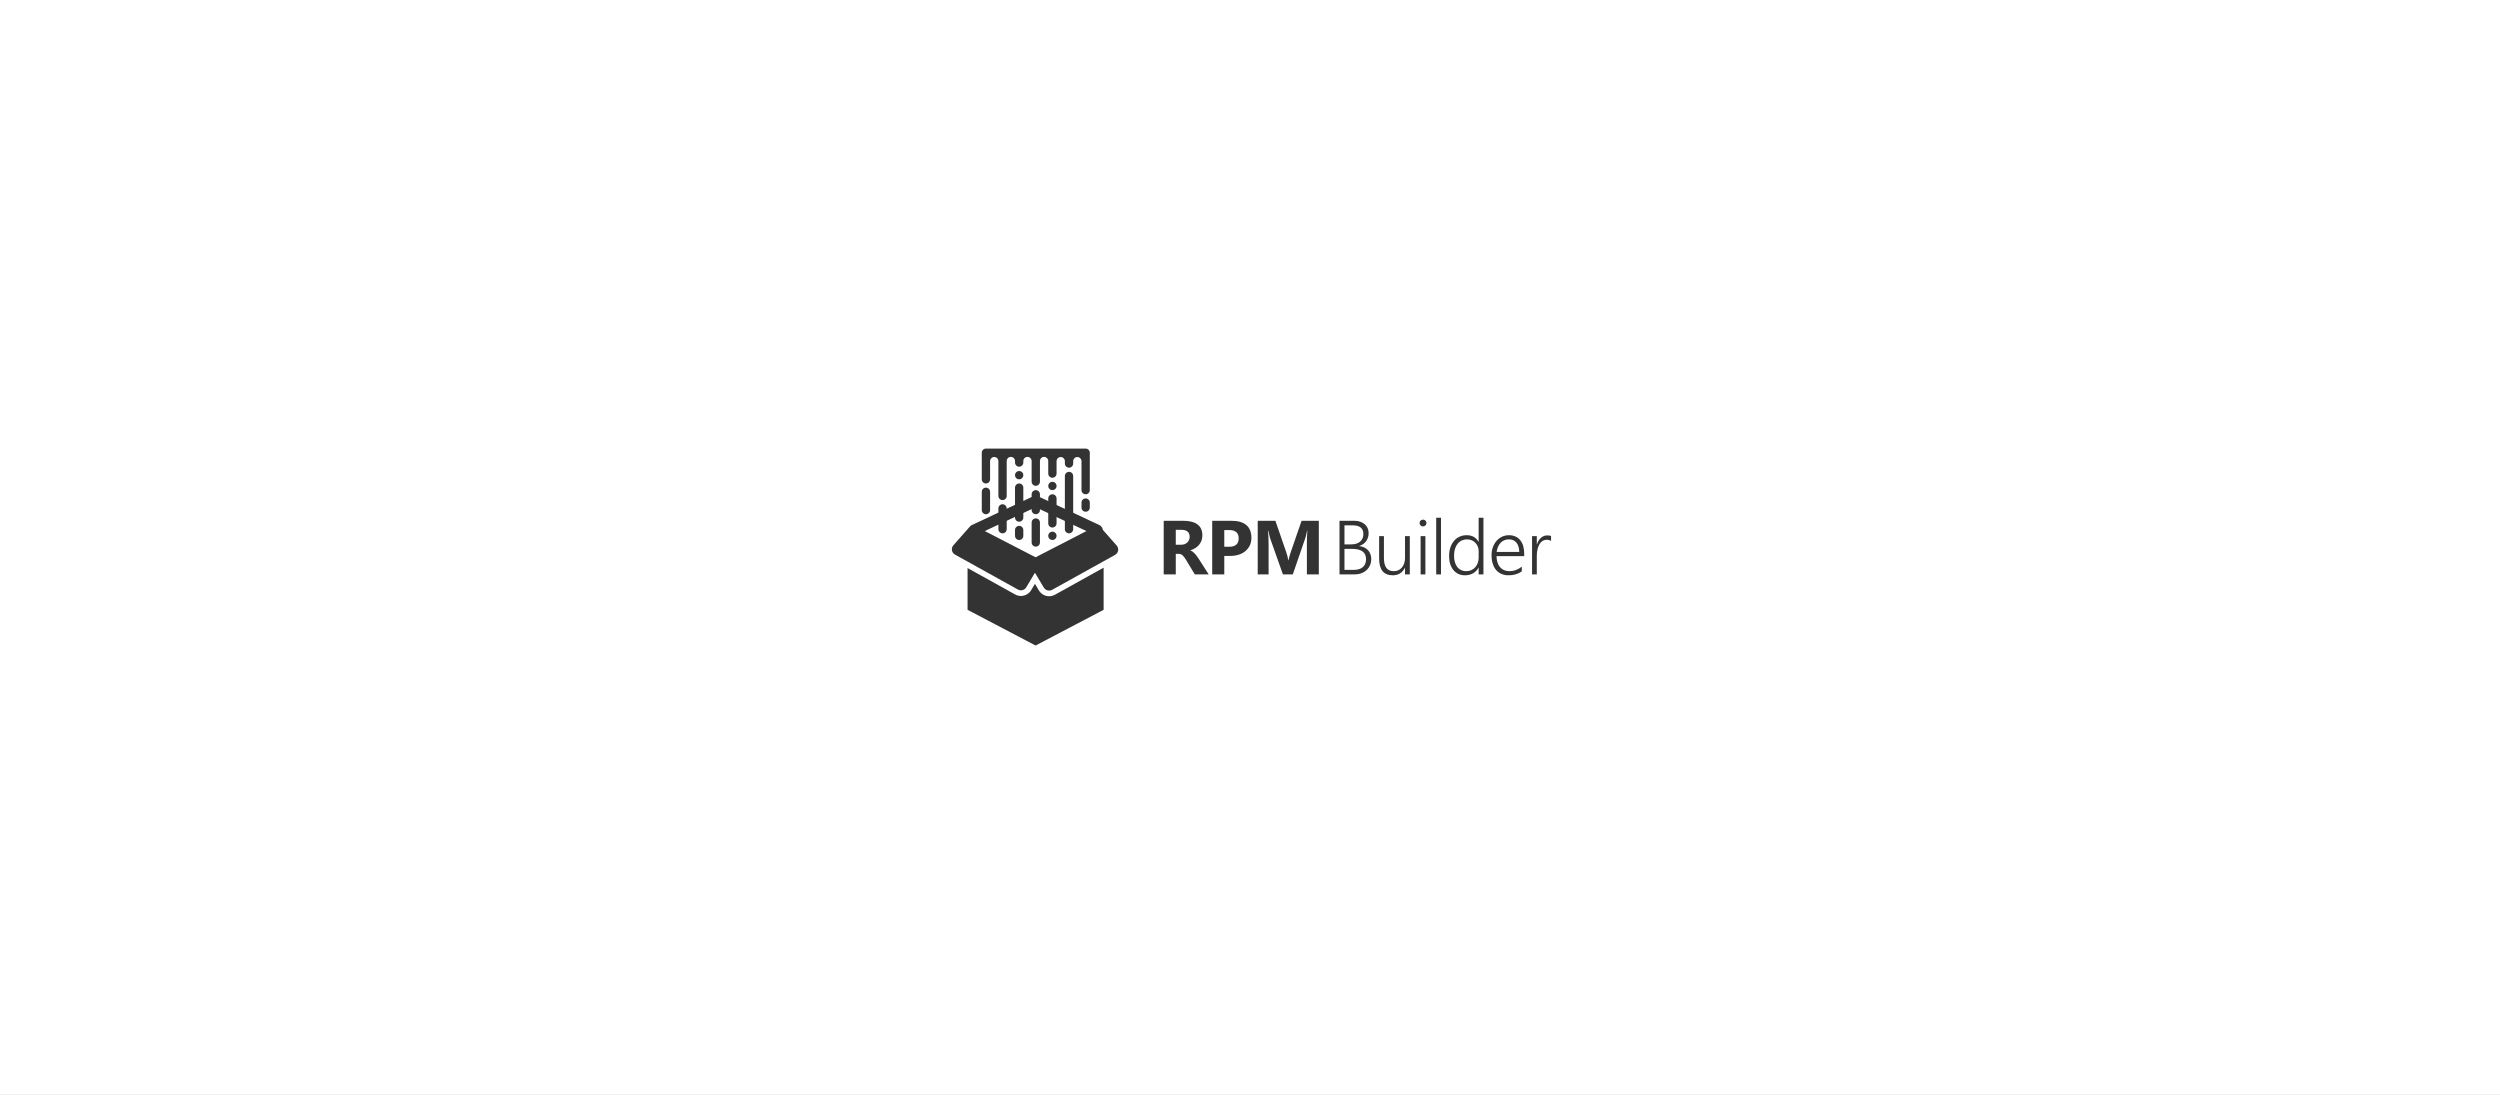
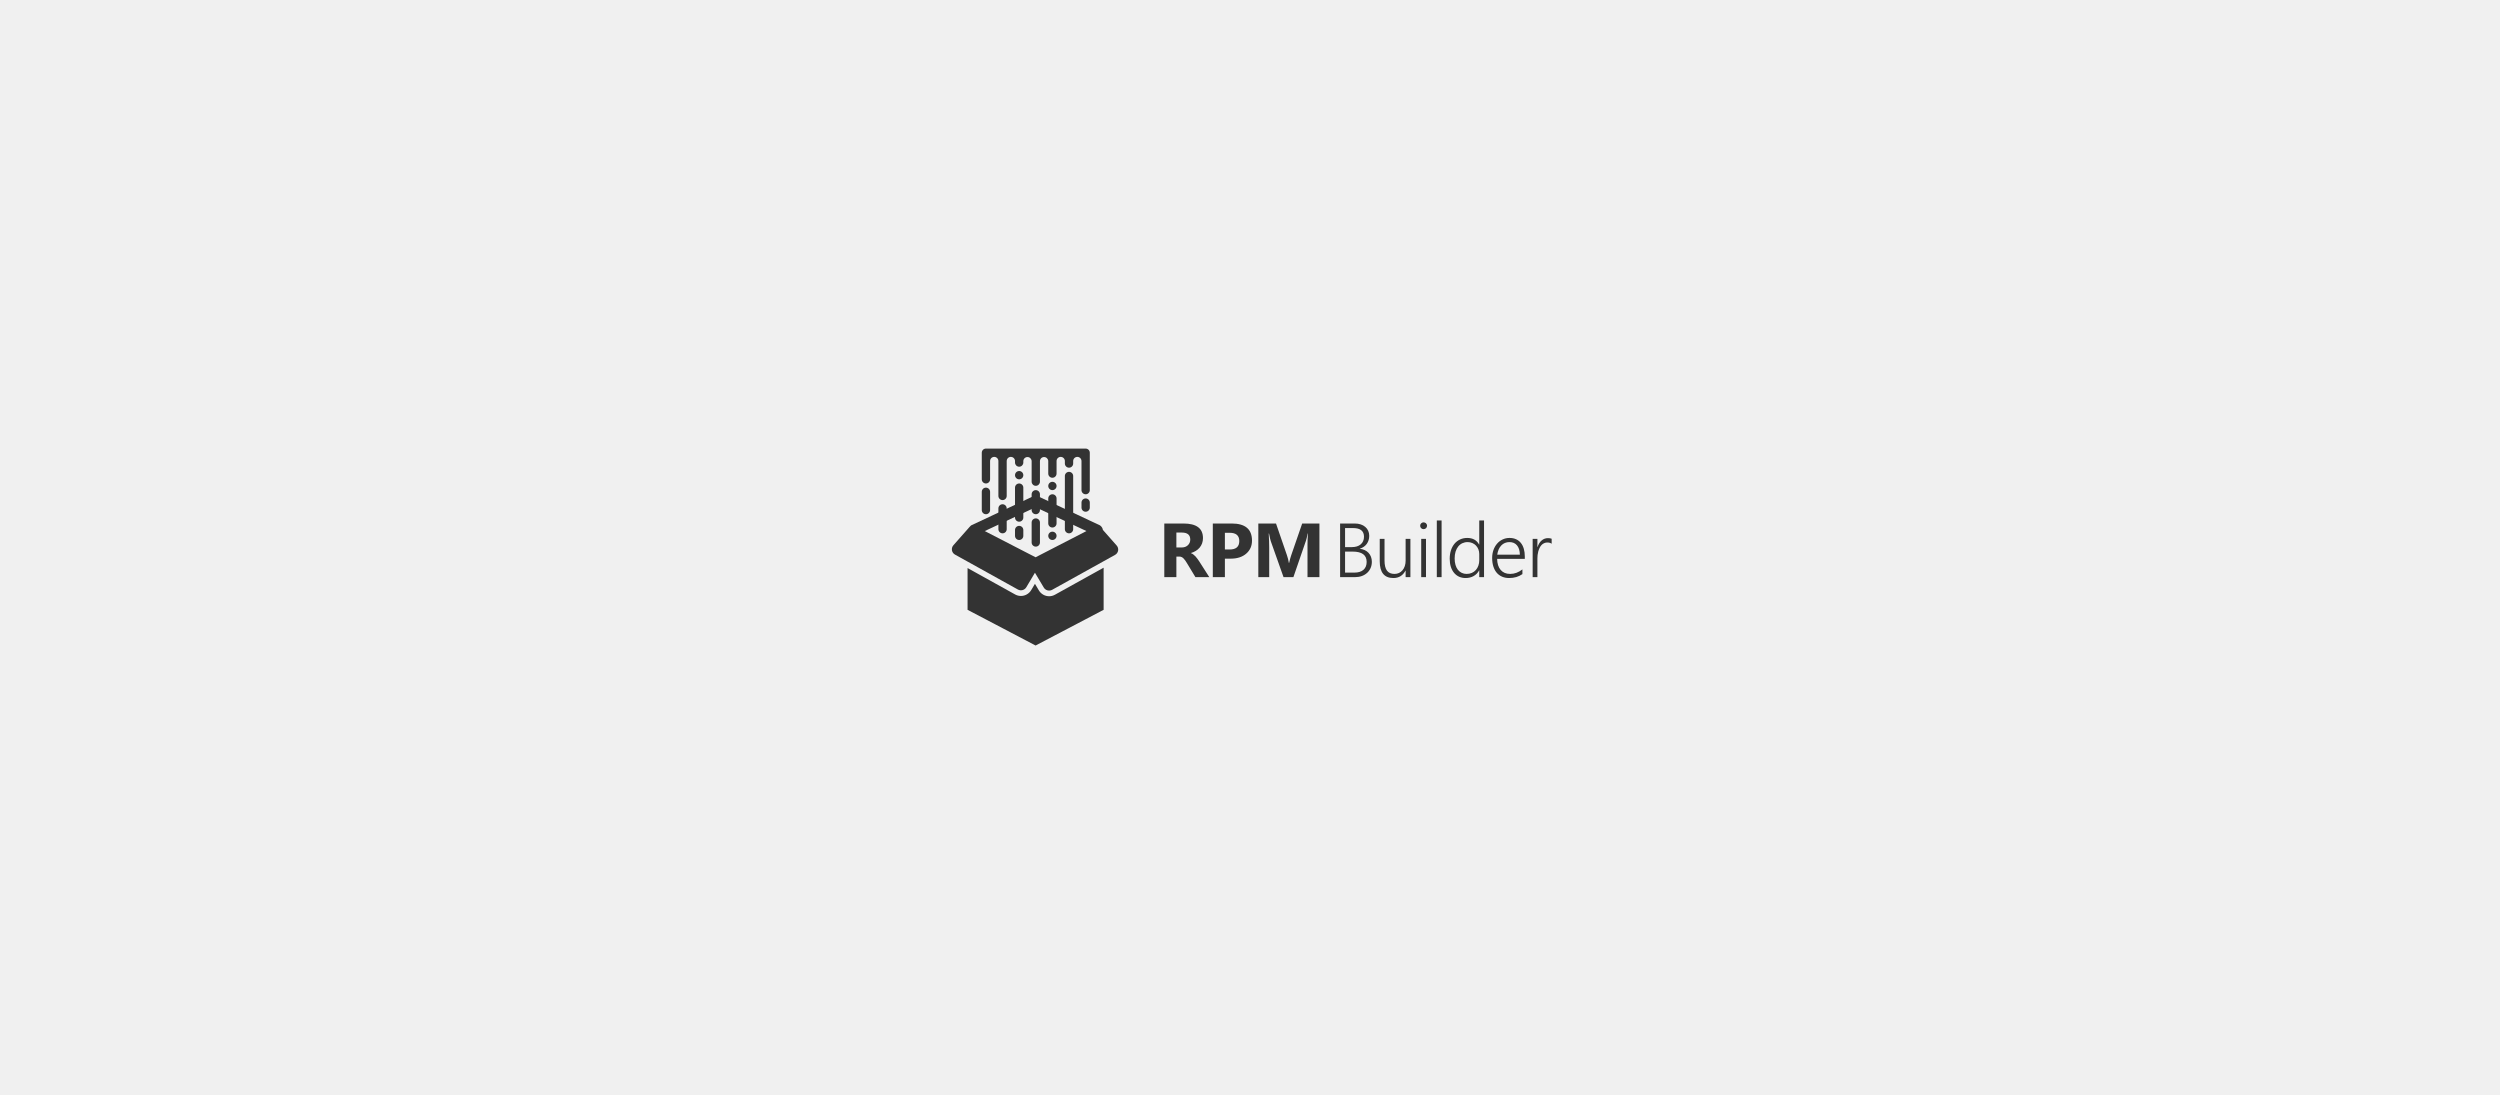
<svg xmlns="http://www.w3.org/2000/svg" width="914" height="400" fill="none">
-   <path fill="#fff" d="M0 0h914v400H0z" />
-   <path d="M441.897 210h-5.072l-3.049-5.045a16.654 16.654 0 00-.656-1.025 5.098 5.098 0 00-.643-.766 2.214 2.214 0 00-.669-.492 1.601 1.601 0 00-.752-.178h-1.19V210h-4.416v-19.605h7c4.758 0 7.137 1.777 7.137 5.332a5.57 5.57 0 01-.315 1.9 5.291 5.291 0 01-.888 1.559 5.621 5.621 0 01-1.395 1.203 7.063 7.063 0 01-1.805.793v.054c.292.091.575.242.848.452.274.2.538.437.793.71.255.274.497.57.725.889.237.31.451.615.642.916l3.705 5.797zm-12.031-16.297v5.455h1.914c.948 0 1.709-.273 2.283-.82.584-.556.875-1.244.875-2.065 0-1.713-1.025-2.57-3.076-2.57h-1.996zm17.733 9.543V210h-4.416v-19.605h6.918c4.94 0 7.41 2.082 7.41 6.248 0 1.968-.711 3.563-2.133 4.785-1.412 1.212-3.304 1.818-5.673 1.818h-2.106zm0-9.461v6.111h1.736c2.352 0 3.528-1.029 3.528-3.089 0-2.015-1.176-3.022-3.528-3.022h-1.736zM482.162 210h-4.361v-11.73c0-1.267.054-2.666.164-4.198h-.11c-.227 1.203-.432 2.069-.615 2.598L472.646 210h-3.609l-4.676-13.193c-.127-.356-.332-1.267-.615-2.735h-.123c.119 1.933.178 3.628.178 5.086V210h-3.979v-19.605h6.467l4.006 11.621c.319.929.551 1.864.697 2.802h.082c.246-1.084.506-2.028.78-2.83l4.005-11.593h6.303V210zm7.558 0v-19.605h5.359c.811 0 1.541.109 2.188.328.656.218 1.212.528 1.668.929a3.9 3.9 0 011.066 1.422c.246.556.369 1.167.369 1.832 0 .565-.077 1.094-.232 1.586a4.81 4.81 0 01-.67 1.354 4.561 4.561 0 01-1.08 1.052 5.37 5.37 0 01-1.436.698v.054a5.353 5.353 0 011.791.479c.538.255.998.588 1.381.998.383.41.679.893.889 1.449.21.547.314 1.149.314 1.805 0 .829-.15 1.59-.451 2.283a5.248 5.248 0 01-1.271 1.777 5.742 5.742 0 01-1.928 1.149c-.747.273-1.572.41-2.475.41h-5.482zm1.818-17.938v6.959h2.543c.666 0 1.267-.086 1.805-.259a3.956 3.956 0 001.381-.752c.383-.328.674-.725.875-1.19.209-.465.314-.989.314-1.572 0-2.124-1.321-3.186-3.965-3.186h-2.953zm0 8.6v7.684h3.377c1.449 0 2.561-.338 3.336-1.012.784-.684 1.176-1.65 1.176-2.898 0-2.516-1.709-3.774-5.127-3.774h-2.762zM513.674 210v-2.379h-.055c-.948 1.805-2.42 2.707-4.416 2.707-3.327 0-4.99-2.032-4.99-6.098V196h1.75v7.902c0 1.677.296 2.917.888 3.719.602.802 1.518 1.203 2.748 1.203.602 0 1.149-.114 1.641-.342.501-.237.93-.565 1.285-.984.365-.428.647-.939.848-1.531a6.13 6.13 0 00.301-1.969V196h1.75v14h-1.75zm6.563-17.541c-.338 0-.629-.119-.875-.355a1.2 1.2 0 01-.369-.903c0-.355.123-.647.369-.875.246-.237.537-.355.875-.355.173 0 .337.032.492.095.155.055.287.137.396.246.119.11.21.242.274.397.073.146.109.31.109.492a1.276 1.276 0 01-.369.903 1.38 1.38 0 01-.41.259c-.146.064-.31.096-.492.096zM519.375 210v-14h1.75v14h-1.75zm5.702 0v-20.727h1.75V210h-1.75zm15.518 0v-2.461h-.055a5.008 5.008 0 01-1.996 2.065c-.856.483-1.832.724-2.925.724-.875 0-1.673-.159-2.393-.478a5.21 5.21 0 01-1.832-1.409c-.51-.61-.907-1.349-1.189-2.214-.274-.866-.411-1.846-.411-2.94 0-1.13.151-2.16.452-3.09.309-.939.742-1.741 1.298-2.406a5.82 5.82 0 012.024-1.559c.793-.373 1.672-.56 2.638-.56 2.015 0 3.459.807 4.334 2.42h.055v-8.819h1.75V210h-1.75zm0-8.449c0-.611-.105-1.181-.314-1.709a4.261 4.261 0 00-.875-1.381 4.075 4.075 0 00-1.354-.93 4.239 4.239 0 00-1.722-.342 4.45 4.45 0 00-1.915.411 4.21 4.21 0 00-1.503 1.189c-.411.51-.734 1.135-.971 1.873-.228.738-.342 1.577-.342 2.516 0 .884.105 1.677.315 2.379.209.701.505 1.294.888 1.777.392.483.857.852 1.395 1.107a4.108 4.108 0 001.791.383c.711 0 1.349-.127 1.914-.383a4.135 4.135 0 001.449-1.052c.401-.447.706-.971.916-1.573a5.587 5.587 0 00.328-1.927v-2.338zm6.536 1.763c.009.857.123 1.627.342 2.311.218.684.533 1.262.943 1.736.41.474.907.839 1.49 1.094.593.246 1.258.369 1.996.369 1.577 0 3.067-.551 4.471-1.654v1.723c-1.34.957-2.962 1.435-4.867 1.435-.939 0-1.791-.164-2.557-.492a5.339 5.339 0 01-1.955-1.422c-.538-.629-.952-1.399-1.244-2.31-.292-.912-.438-1.951-.438-3.118 0-1.048.16-2.019.479-2.912.319-.893.761-1.663 1.326-2.31a5.989 5.989 0 012.01-1.532 5.785 5.785 0 012.543-.56c.902 0 1.7.159 2.392.478a4.58 4.58 0 011.737 1.34c.474.584.834 1.295 1.08 2.133.246.839.369 1.777.369 2.816v.875h-10.117zm8.312-1.531c-.027-1.458-.373-2.588-1.039-3.39-.665-.803-1.59-1.204-2.775-1.204a4.3 4.3 0 00-1.654.315c-.502.21-.944.515-1.327.916a4.925 4.925 0 00-.957 1.449 7.341 7.341 0 00-.519 1.914h8.271zm11.622-3.992c-.41-.301-.939-.451-1.586-.451a2.66 2.66 0 00-1.23.273 3.1 3.1 0 00-.944.711 4.558 4.558 0 00-.683 1.053 7.91 7.91 0 00-.452 1.23c-.109.429-.191.862-.246 1.299-.045.438-.068.852-.068 1.244V210h-1.736v-14h1.736v2.994h.055c.164-.51.369-.966.615-1.367.255-.41.547-.752.875-1.025a3.584 3.584 0 011.066-.643 3.497 3.497 0 011.231-.219c.282 0 .533.018.752.055.228.036.433.091.615.164v1.832zm-183.506 20.197a4.384 4.384 0 01-3.745-2.134l-1.438-2.415-1.376 2.312a4.377 4.377 0 01-3.745 2.134 4.396 4.396 0 01-2.122-.551l-17.394-9.659v15.273L378.612 236l24.873-13.052v-15.397l-17.804 9.886a4.385 4.385 0 01-2.122.551z" fill="#333" />
-   <path d="M403.216 193.737a2.4 2.4 0 00-.916-1.55l-.174-.133-22.134-10.371c-.821-.489-1.943-.489-2.764 0l-22.13 10.371-.174.137a2.4 2.4 0 00-.452.46l-5.913 6.696a2.218 2.218 0 00.593 3.418l4.587 2.548 3.994 2.217 14.407 7.997a2.285 2.285 0 003.079-.833l1.396-2.345 1.761-2.963 2.233 3.75.986 1.658a2.285 2.285 0 003.083.833l14.817-8.225 3.995-2.217 4.176-2.32a2.214 2.214 0 001.119-1.571 2.213 2.213 0 00-.53-1.852l-5.039-5.705zm-24.604 10.002l-18.588-9.584 18.588-8.71 18.588 8.71-18.588 9.584z" fill="#333" />
-   <rect x="365.013" y="184.354" width="3.038" height="10.633" rx="1.519" fill="#333" />
-   <rect x="358.937" y="178.279" width="3.038" height="9.722" rx="1.519" fill="#333" />
-   <rect x="371.088" y="192.253" width="3.038" height="5.165" rx="1.519" fill="#333" />
-   <rect x="371.088" y="176.76" width="3.038" height="13.975" rx="1.519" fill="#333" />
-   <rect x="371.088" y="172.203" width="3.038" height="3.038" rx="1.519" fill="#333" />
-   <rect x="377.165" y="179.19" width="3.038" height="8.81" rx="1.519" fill="#333" />
-   <rect x="377.165" y="189.519" width="3.038" height="10.329" rx="1.519" fill="#333" />
-   <rect x="383.241" y="180.709" width="3.038" height="12.152" rx="1.519" fill="#333" />
-   <rect x="395.393" y="182.228" width="3.038" height="4.861" rx="1.519" fill="#333" />
-   <rect x="383.241" y="176.152" width="3.038" height="3.038" rx="1.519" fill="#333" />
-   <rect x="383.241" y="194.38" width="3.038" height="3.038" rx="1.519" fill="#333" />
-   <rect x="389.316" y="172.506" width="3.038" height="22.481" rx="1.519" fill="#333" />
-   <path fill-rule="evenodd" clip-rule="evenodd" d="M358.937 165.519c0-.839.68-1.519 1.519-1.519h36.455c.839 0 1.519.68 1.519 1.519v13.671a1.519 1.519 0 11-3.038 0v-10.633a1.52 1.52 0 00-3.038 0v.911a1.519 1.519 0 11-3.038 0v-.911a1.52 1.52 0 00-3.038 0v4.557a1.519 1.519 0 11-3.037 0v-4.557a1.519 1.519 0 10-3.038 0v7.595a1.52 1.52 0 01-3.038 0v-7.595a1.519 1.519 0 10-3.038 0v.608a1.52 1.52 0 01-3.038 0v-.608a1.519 1.519 0 10-3.038 0v12.759a1.519 1.519 0 11-3.038 0v-12.759a1.52 1.52 0 00-3.039 0v6.684a1.518 1.518 0 01-3.037 0v-9.722z" fill="#333" />
+   <style>#CL0 {fill: #333;}@media (prefers-color-scheme: dark) {#CL0 {fill: #DDD;}}</style>
+   <path d="M442.117 211h-5.072l-3.049-5.045a16.654 16.654 0 0 0-.656-1.025 5.098 5.098 0 0 0-.643-.766 2.205 2.205 0 0 0-.67-.492 1.594 1.594 0 0 0-.751-.178h-1.19V211h-4.416v-19.605h7c4.758 0 7.137 1.777 7.137 5.332a5.57 5.57 0 0 1-.315 1.9 5.291 5.291 0 0 1-.888 1.559 5.621 5.621 0 0 1-1.395 1.203 7.063 7.063 0 0 1-1.805.793v.054c.292.091.575.242.848.452.274.2.538.437.793.71.255.274.497.57.725.889.237.31.451.615.642.916l3.705 5.797Zm-12.031-16.297v5.455H432c.948 0 1.709-.273 2.283-.82.584-.556.875-1.244.875-2.065 0-1.713-1.025-2.57-3.076-2.57h-1.996Zm17.733 9.543V211h-4.416v-19.605h6.918c4.94 0 7.41 2.082 7.41 6.248 0 1.968-.711 3.563-2.133 4.785-1.412 1.212-3.304 1.818-5.673 1.818h-2.106Zm0-9.461v6.111h1.736c2.352 0 3.528-1.029 3.528-3.089 0-2.015-1.176-3.022-3.528-3.022h-1.736ZM482.382 211h-4.361v-11.73c0-1.267.054-2.666.164-4.198h-.11c-.227 1.203-.432 2.069-.615 2.598L472.866 211h-3.609l-4.676-13.193c-.127-.356-.332-1.267-.615-2.735h-.123c.119 1.933.178 3.628.178 5.086V211h-3.979v-19.605h6.467l4.006 11.621c.319.929.551 1.864.697 2.802h.082c.246-1.084.506-2.028.78-2.83l4.005-11.593h6.303V211Zm7.558 0v-19.605h5.359c.811 0 1.541.109 2.188.328.656.218 1.212.528 1.668.929a3.9 3.9 0 0 1 1.066 1.422c.246.556.369 1.167.369 1.832 0 .565-.077 1.094-.232 1.586a4.81 4.81 0 0 1-.67 1.354 4.561 4.561 0 0 1-1.08 1.052 5.37 5.37 0 0 1-1.436.698v.054a5.353 5.353 0 0 1 1.791.479c.538.255.998.588 1.381.998.383.41.679.893.889 1.449.21.547.314 1.149.314 1.805 0 .829-.15 1.59-.451 2.283a5.248 5.248 0 0 1-1.271 1.777 5.742 5.742 0 0 1-1.928 1.149c-.747.273-1.572.41-2.475.41h-5.482Zm1.818-17.938v6.959h2.543c.666 0 1.267-.086 1.805-.259a3.956 3.956 0 0 0 1.381-.752c.383-.328.674-.725.875-1.19.209-.465.314-.989.314-1.572 0-2.124-1.321-3.186-3.965-3.186h-2.953Zm0 8.6v7.684h3.377c1.449 0 2.561-.338 3.336-1.012.784-.684 1.176-1.65 1.176-2.898 0-2.516-1.709-3.774-5.127-3.774h-2.762ZM513.894 211v-2.379h-.055c-.948 1.805-2.42 2.707-4.416 2.707-3.327 0-4.99-2.032-4.99-6.098V197h1.75v7.902c0 1.677.296 2.917.888 3.719.602.802 1.518 1.203 2.748 1.203.602 0 1.149-.114 1.641-.342.501-.237.93-.565 1.285-.984.365-.428.647-.939.848-1.531a6.13 6.13 0 0 0 .301-1.969V197h1.75v14h-1.75Zm6.563-17.541c-.338 0-.629-.119-.875-.355a1.2 1.2 0 0 1-.37-.903c0-.355.124-.647.37-.875.246-.237.537-.355.875-.355.173 0 .337.032.492.095.155.055.287.137.396.246.119.11.21.242.274.397.073.146.109.31.109.492a1.276 1.276 0 0 1-.369.903 1.38 1.38 0 0 1-.41.259c-.146.064-.31.096-.492.096ZM519.595 211v-14h1.75v14h-1.75Zm5.702 0v-20.727h1.75V211h-1.75Zm15.518 0v-2.461h-.055a5.008 5.008 0 0 1-1.996 2.065c-.856.483-1.832.724-2.925.724-.875 0-1.673-.159-2.393-.478a5.21 5.21 0 0 1-1.832-1.409c-.51-.61-.907-1.349-1.189-2.214-.274-.866-.411-1.846-.411-2.94 0-1.13.151-2.16.452-3.09.309-.939.742-1.741 1.298-2.406a5.82 5.82 0 0 1 2.024-1.559c.793-.373 1.672-.56 2.638-.56 2.015 0 3.459.807 4.334 2.42h.055v-8.819h1.75V211h-1.75Zm0-8.449c0-.611-.105-1.181-.314-1.709a4.261 4.261 0 0 0-.875-1.381 4.075 4.075 0 0 0-1.354-.93 4.239 4.239 0 0 0-1.722-.342 4.45 4.45 0 0 0-1.915.411 4.21 4.21 0 0 0-1.503 1.189c-.411.51-.734 1.135-.971 1.873-.228.738-.342 1.577-.342 2.516 0 .884.105 1.677.315 2.379.209.701.505 1.294.888 1.777.392.483.857.852 1.395 1.107a4.108 4.108 0 0 0 1.791.383c.711 0 1.349-.127 1.914-.383a4.135 4.135 0 0 0 1.449-1.052c.401-.447.706-.971.916-1.573a5.587 5.587 0 0 0 .328-1.927v-2.338Zm6.536 1.763c.009.857.123 1.627.342 2.311.218.684.533 1.262.943 1.736.41.474.907.839 1.49 1.094.593.246 1.258.369 1.996.369 1.577 0 3.067-.551 4.471-1.654v1.723c-1.34.957-2.962 1.435-4.867 1.435-.939 0-1.791-.164-2.557-.492a5.339 5.339 0 0 1-1.955-1.422c-.538-.629-.952-1.399-1.244-2.31-.292-.912-.438-1.951-.438-3.118 0-1.048.16-2.019.479-2.912.319-.893.761-1.663 1.326-2.31a5.989 5.989 0 0 1 2.01-1.532 5.785 5.785 0 0 1 2.543-.56c.902 0 1.7.159 2.392.478a4.58 4.58 0 0 1 1.737 1.34c.474.584.834 1.295 1.08 2.133.246.839.369 1.777.369 2.816v.875h-10.117Zm8.312-1.531c-.027-1.458-.373-2.588-1.039-3.39-.665-.803-1.59-1.204-2.775-1.204a4.3 4.3 0 0 0-1.654.315c-.502.21-.944.515-1.327.916a4.925 4.925 0 0 0-.957 1.449 7.341 7.341 0 0 0-.519 1.914h8.271Zm11.622-3.992c-.41-.301-.939-.451-1.586-.451a2.66 2.66 0 0 0-1.23.273 3.1 3.1 0 0 0-.944.711 4.558 4.558 0 0 0-.683 1.053 7.91 7.91 0 0 0-.452 1.23c-.109.429-.191.862-.246 1.299-.045.438-.068.852-.068 1.244V211h-1.736v-14h1.736v2.994h.055c.164-.51.369-.966.615-1.367.255-.41.547-.752.875-1.025a3.584 3.584 0 0 1 1.066-.643 3.497 3.497 0 0 1 1.231-.219c.282 0 .533.018.752.055.228.036.433.091.615.164v1.832Zm-183.726 19.197a4.384 4.384 0 0 1-3.745-2.134l-1.438-2.415-1.376 2.312a4.377 4.377 0 0 1-3.745 2.134 4.396 4.396 0 0 1-2.122-.551l-17.394-9.659v15.273L378.612 236l24.873-13.052v-15.397l-17.804 9.886a4.385 4.385 0 0 1-2.122.551Z" id="CL0" />
+   <path d="M403.216 193.737a2.4 2.4 0 0 0-.916-1.55l-.174-.133-22.134-10.371c-.821-.489-1.943-.489-2.764 0l-22.13 10.371-.174.137a2.4 2.4 0 0 0-.452.46l-5.913 6.696a2.218 2.218 0 0 0 .593 3.418l4.587 2.548 3.994 2.217 14.407 7.997a2.285 2.285 0 0 0 3.079-.833l1.396-2.345 1.761-2.963 2.233 3.75.986 1.658a2.285 2.285 0 0 0 3.083.833l14.817-8.225 3.995-2.217 4.176-2.32a2.214 2.214 0 0 0 1.119-1.571 2.213 2.213 0 0 0-.53-1.852l-5.039-5.705Zm-24.604 10.002-18.588-9.584 18.588-8.71 18.588 8.71-18.588 9.584Z" id="CL0" />
+   <rect x="365.013" y="184.354" width="3.038" height="10.633" rx="1.519" id="CL0" />
+   <rect x="358.937" y="178.279" width="3.038" height="9.722" rx="1.519" id="CL0" />
+   <rect x="371.088" y="192.253" width="3.038" height="5.165" rx="1.519" id="CL0" />
+   <rect x="371.088" y="176.76" width="3.038" height="13.975" rx="1.519" id="CL0" />
+   <rect x="371.088" y="172.203" width="3.038" height="3.038" rx="1.519" id="CL0" />
+   <rect x="377.165" y="179.19" width="3.038" height="8.81" rx="1.519" id="CL0" />
+   <rect x="377.165" y="189.519" width="3.038" height="10.329" rx="1.519" id="CL0" />
+   <rect x="383.241" y="180.709" width="3.038" height="12.152" rx="1.519" id="CL0" />
+   <rect x="395.393" y="182.228" width="3.038" height="4.861" rx="1.519" id="CL0" />
+   <rect x="383.241" y="176.152" width="3.038" height="3.038" rx="1.519" id="CL0" />
+   <rect x="383.241" y="194.38" width="3.038" height="3.038" rx="1.519" id="CL0" />
+   <rect x="389.316" y="172.506" width="3.038" height="22.481" rx="1.519" id="CL0" />
+   <path fill-rule="evenodd" clip-rule="evenodd" d="M358.937 165.519c0-.839.68-1.519 1.519-1.519h36.455c.839 0 1.519.68 1.519 1.519v13.671a1.519 1.519 0 1 1-3.038 0v-10.633a1.519 1.519 0 1 0-3.038 0v.911a1.519 1.519 0 1 1-3.038 0v-.911a1.519 1.519 0 1 0-3.038 0v4.557a1.519 1.519 0 1 1-3.037 0v-4.557a1.52 1.52 0 0 0-3.038 0v7.595a1.52 1.52 0 0 1-3.038 0v-7.595a1.52 1.52 0 0 0-3.038 0v.608a1.52 1.52 0 0 1-3.038 0v-.608a1.519 1.519 0 1 0-3.038 0v12.759a1.519 1.519 0 1 1-3.038 0v-12.759a1.519 1.519 0 1 0-3.039 0v6.684a1.518 1.518 0 0 1-3.037 0v-9.722Z" id="CL0" />
</svg>
